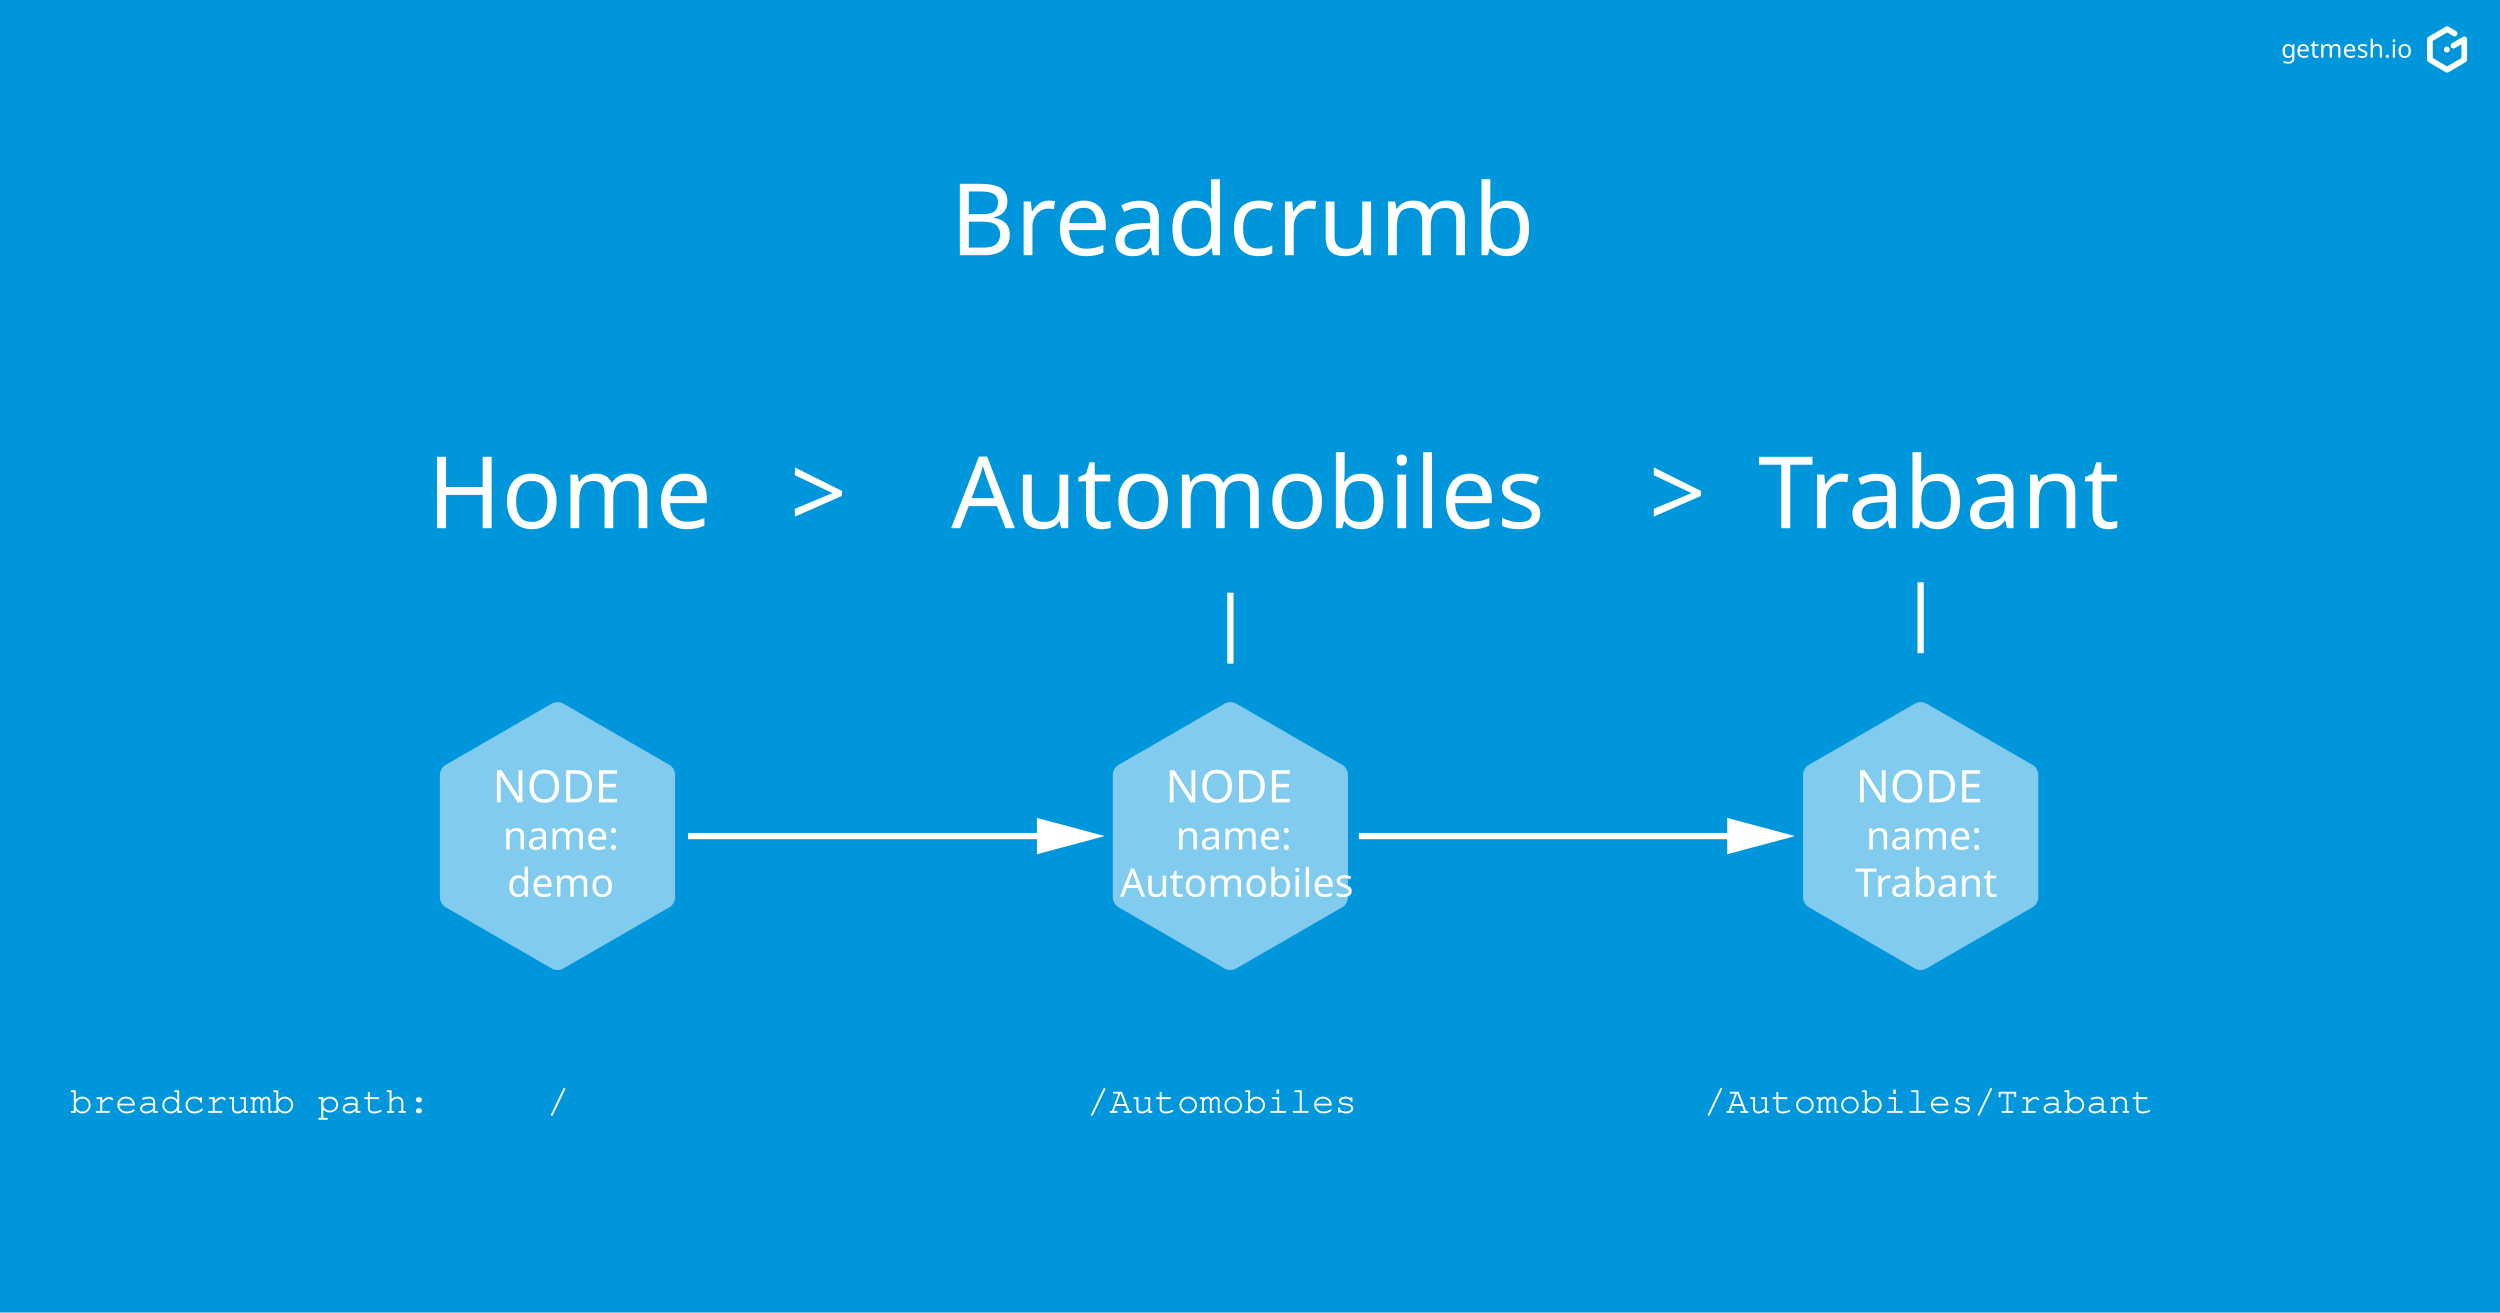
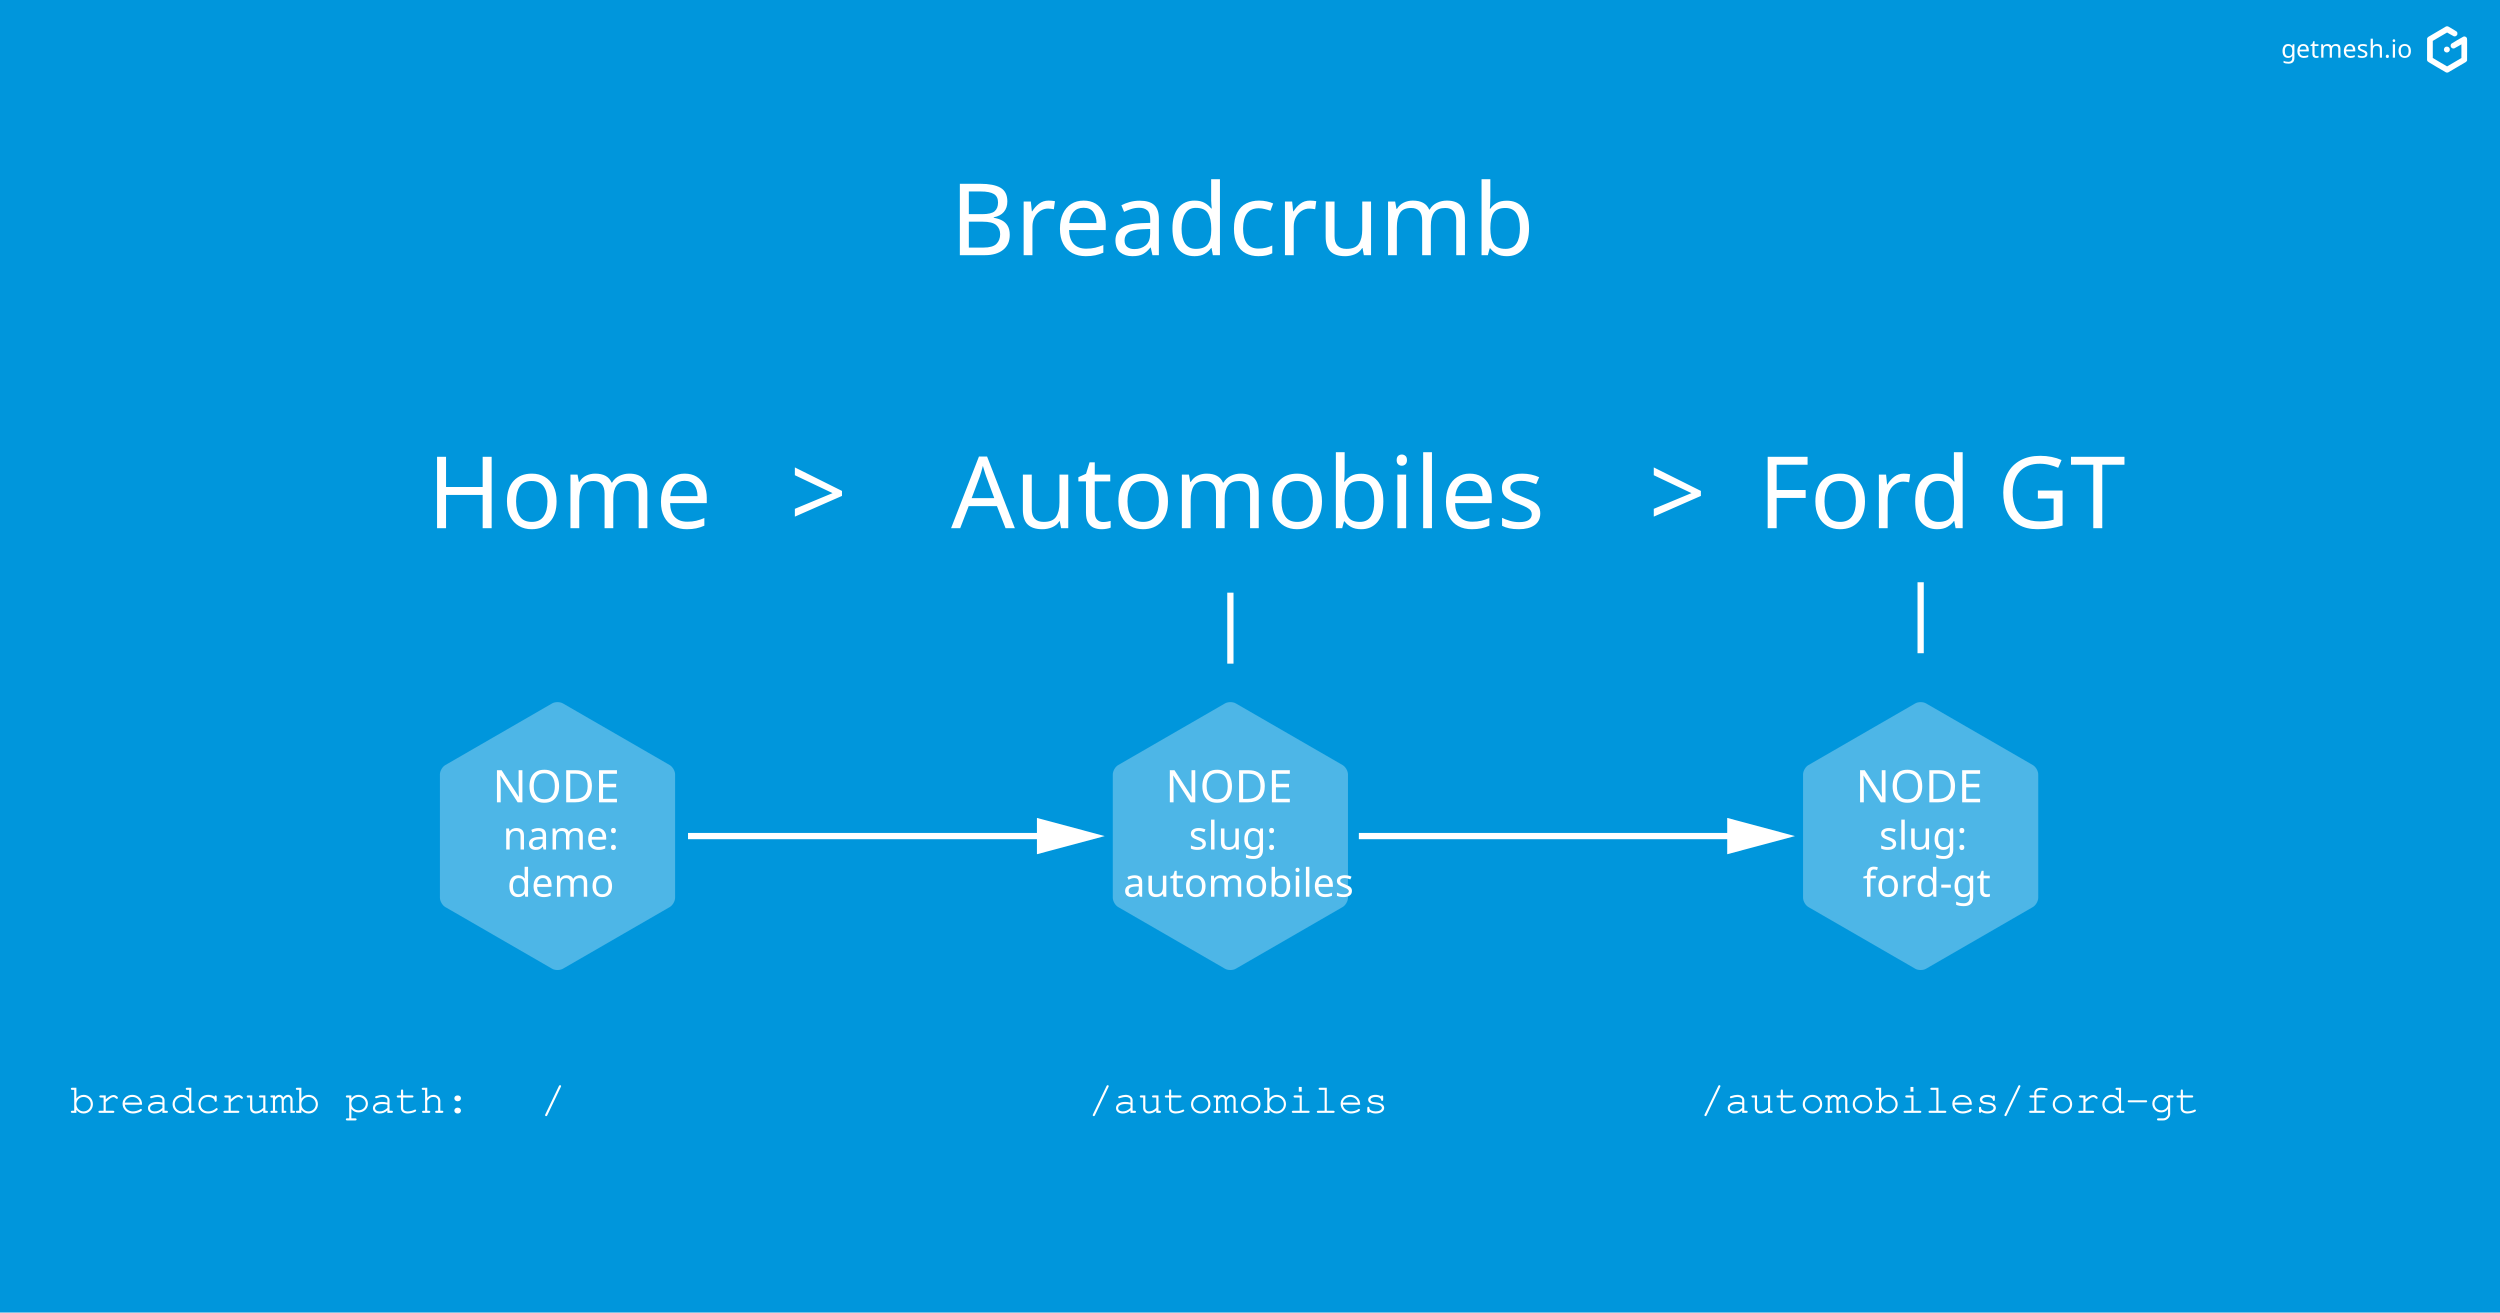
<svg xmlns="http://www.w3.org/2000/svg" version="1.1" id="Layer_1" x="0px" y="0px" width="1200px" height="630px" viewBox="0 0 1200 630" enable-background="new 0 0 1200 630" xml:space="preserve">
  <rect fill="#0096DC" width="1200" height="630" />
  <text transform="matrix(1 0 0 1 1094.962 27.6802)">
    <tspan x="0" y="0" fill="#FFFFFF" font-family="'UniversLTStd-Bold'" font-size="12">g</tspan>
    <tspan x="7.104" y="0" fill="#FFFFFF" font-family="'UniversLTStd-Bold'" font-size="12">etmesh.io</tspan>
  </text>
  <g>
    <path fill="#FFFFFF" d="M1174.287,12.637c-0.08,0.023-0.2,0.065-0.27,0.1c-0.092,0.05-7.745,4.553-8.396,4.942   c-0.165,0.1-0.415,0.377-0.523,0.581l-0.088,0.165l-0.012,5.238l-0.008,5.239l0.081,0.215c0.169,0.457,0.077,0.392,4.665,3.096   c2.3,1.358,4.266,2.507,4.364,2.55c0.25,0.115,0.759,0.115,1.009,0c0.131-0.058,7.207-4.215,8.48-4.977   c0.165-0.1,0.415-0.377,0.523-0.581l0.088-0.165l0.012-5.238c0.008-5.211,0.008-5.239-0.069-5.45c-0.234-0.627-0.988-1-1.635-0.812   c-0.158,0.047-1.068,0.558-2.941,1.662c-2.978,1.75-3.023,1.781-3.188,2.223c-0.108,0.288-0.108,0.708,0,1   c0.104,0.277,0.399,0.6,0.677,0.734c0.288,0.143,0.711,0.17,1.012,0.066c0.115-0.039,0.923-0.488,1.792-1.004   c0.873-0.512,1.592-0.931,1.607-0.931c0.012,0,0.02,1.473,0.016,3.273l-0.012,3.273l-3.415,2.015   c-1.877,1.108-3.431,2.016-3.45,2.016s-1.573-0.908-3.45-2.016l-3.415-2.015v-4.103v-4.104l3.415-2.015   c1.877-1.108,3.431-2.016,3.45-2.016s0.708,0.396,1.527,0.881c0.992,0.585,1.569,0.904,1.718,0.946   c0.623,0.181,1.305-0.135,1.604-0.742c0.077-0.154,0.093-0.242,0.093-0.566c0-0.338-0.012-0.411-0.1-0.6   c-0.059-0.123-0.17-0.284-0.254-0.369c-0.143-0.142-3.708-2.281-4.073-2.442C1174.922,12.621,1174.499,12.583,1174.287,12.637" />
    <path fill="#FFFFFF" d="M1174.003,22.44c-0.854,0.315-1.192,1.35-0.696,2.127c0.308,0.488,0.958,0.738,1.53,0.592   c0.442-0.115,0.766-0.381,0.958-0.792c0.089-0.185,0.1-0.261,0.1-0.596c0-0.343-0.011-0.408-0.107-0.604   c-0.139-0.281-0.392-0.535-0.669-0.669C1174.826,22.353,1174.307,22.325,1174.003,22.44" />
  </g>
-   <text transform="matrix(1 0 0 1 344.8735 -103.3335)">
-     <tspan x="0" y="0" font-family="'UniversLTStd-Bold'" font-size="12">&lt;div&gt;Icons made by &lt;a href="http://www.flaticon.com/authors/dave-gandy" title="Dave Gandy"&gt;Dave Gandy&lt;/a&gt; from </tspan>
-     <tspan x="-276.652" y="14.4" font-family="'UniversLTStd-Bold'" font-size="12">&lt;a href="http://www.flaticon.com" title="Flaticon"&gt;www.flaticon.com&lt;/a&gt; is licensed by &lt;a href="http://creativecommons.org/licenses/by/3.0/" title="Creative Commons BY 3.0" target="_blank"&gt;CC 3.0 BY&lt;/a&gt;&lt;/div&gt;</tspan>
-   </text>
  <g>
-     <g>
+     <g opacity="0.6">
      <path fill="#80CBEE" d="M265.005,337.638c1.429-0.825,3.767-0.825,5.196,0l51.247,29.588c1.429,0.825,2.598,2.85,2.598,4.5v59.176    c0,1.65-1.169,3.675-2.598,4.5l-51.247,29.588c-1.429,0.825-3.767,0.825-5.196,0l-51.246-29.588    c-1.429-0.825-2.598-2.85-2.598-4.5v-59.176c0-1.65,1.169-3.675,2.598-4.5L265.005,337.638z" />
    </g>
    <text transform="matrix(1 0 0 1 236.439 385.1133)">
      <tspan x="0" y="0" fill="#FFFFFF" font-family="'UniversLTStd-Bold'" font-size="21.574">NODE</tspan>
      <tspan x="4.934" y="22.654" fill="#FFFFFF" font-family="'UniversLTStd-Light'" font-size="18.878">name:</tspan>
      <tspan x="7.029" y="45.307" fill="#FFFFFF" font-family="'UniversLTStd-Light'" font-size="18.878">demo</tspan>
    </text>
  </g>
  <g>
-     <g>
+     <g opacity="0.6">
      <path fill="#80CBEE" d="M587.986,337.636c1.429-0.825,3.767-0.825,5.196,0l51.248,29.588c1.429,0.825,2.598,2.85,2.598,4.5v59.174    c0,1.65-1.169,3.675-2.598,4.5l-51.248,29.592c-1.429,0.825-3.767,0.825-5.196,0l-51.246-29.592    c-1.429-0.825-2.598-2.85-2.598-4.5v-59.174c0-1.65,1.169-3.675,2.598-4.5L587.986,337.636z" />
    </g>
    <text transform="matrix(1 0 0 1 559.4204 385.1133)">
      <tspan x="0" y="0" fill="#FFFFFF" font-family="'UniversLTStd-Bold'" font-size="21.574">NODE</tspan>
-       <tspan x="4.934" y="22.653" fill="#FFFFFF" font-family="'UniversLTStd-Light'" font-size="18.878">name:</tspan>
-       <tspan x="-21.815" y="45.307" fill="#FFFFFF" font-family="'UniversLTStd-Light'" font-size="18.878">Automobiles</tspan>
+       <tspan x="11.229" y="22.653" fill="#FFFFFF" font-family="'UniversLTStd-Light'" font-size="18.878">slug:</tspan>
+       <tspan x="-20.239" y="45.307" fill="#FFFFFF" font-family="'UniversLTStd-Light'" font-size="18.878">automobiles</tspan>
    </text>
  </g>
  <g>
-     <g>
+     <g opacity="0.6">
      <path fill="#80CBEE" d="M919.312,337.638c1.429-0.825,3.767-0.825,5.195,0l51.248,29.588c1.429,0.825,2.598,2.85,2.598,4.5v59.174    c0,1.65-1.169,3.675-2.598,4.5l-51.248,29.59c-1.429,0.825-3.767,0.825-5.195,0l-51.248-29.59c-1.429-0.825-2.598-2.85-2.598-4.5    v-59.174c0-1.65,1.169-3.675,2.598-4.5L919.312,337.638z" />
    </g>
    <text transform="matrix(1 0 0 1 890.7441 385.1133)">
      <tspan x="0" y="0" fill="#FFFFFF" font-family="'UniversLTStd-Bold'" font-size="21.574">NODE</tspan>
-       <tspan x="4.934" y="22.653" fill="#FFFFFF" font-family="'UniversLTStd-Light'" font-size="18.878">name:</tspan>
-       <tspan x="-0.305" y="45.307" fill="#FFFFFF" font-family="'UniversLTStd-Light'" font-size="18.878">Trabant</tspan>
+       <tspan x="11.229" y="22.653" fill="#FFFFFF" font-family="'UniversLTStd-Light'" font-size="18.878">slug:</tspan>
+       <tspan x="3.367" y="45.307" fill="#FFFFFF" font-family="'UniversLTStd-Light'" font-size="18.878">ford-gt</tspan>
    </text>
  </g>
-   <text transform="matrix(1 0 0 1 205.1328 253.5444)" fill="#FFFFFF" font-family="'UniversLTStd-Light'" font-size="48">Home   &gt;    Automobiles    &gt;  Trabant</text>
+   <text transform="matrix(1 0 0 1 205.1328 253.5444)" fill="#FFFFFF" font-family="'UniversLTStd-Light'" font-size="48">Home   &gt;    Automobiles    &gt;  Ford GT</text>
  <line fill="none" stroke="#FFFFFF" stroke-width="3" stroke-miterlimit="10" x1="921.909" y1="313.548" x2="921.909" y2="279.479" />
  <line fill="none" stroke="#FFFFFF" stroke-width="3" stroke-miterlimit="10" x1="590.584" y1="318.55" x2="590.584" y2="284.479" />
  <g>
    <g>
      <line fill="none" stroke="#FFFFFF" stroke-width="3" stroke-miterlimit="10" x1="330.251" y1="401.313" x2="503.673" y2="401.313" />
      <g>
        <polygon fill="#FFFFFF" points="497.729,410.029 530.251,401.319 497.729,392.598    " />
      </g>
    </g>
  </g>
  <g>
    <g>
      <line fill="none" stroke="#FFFFFF" stroke-width="3" stroke-miterlimit="10" x1="652.251" y1="401.313" x2="835.007" y2="401.313" />
      <g>
        <polygon fill="#FFFFFF" points="829.062,410.029 861.585,401.319 829.062,392.598    " />
      </g>
    </g>
  </g>
  <text transform="matrix(1 0 0 1 456.0723 122.4854)" fill="#FFFFFF" font-family="'UniversLTStd-Bold'" font-size="48">Breadcrumb</text>
-   <text transform="matrix(1 0 0 1 262.4746 534.1758)">
-     <tspan x="0" y="0" fill="#FFFFFF" font-family="'Courier'" font-size="18">/  </tspan>
-     <tspan x="32.405" y="0" fill="#FFFFFF" font-family="'Courier'" font-size="18" letter-spacing="2">	</tspan>
-     <tspan x="45.373" y="0" fill="#FFFFFF" font-family="'Courier'" font-size="18"> </tspan>
-     <tspan x="56.175" y="0" fill="#FFFFFF" font-family="'Courier'" font-size="18" letter-spacing="23">	</tspan>
-     <tspan x="90.747" y="0" fill="#FFFFFF" font-family="'Courier'" font-size="18" letter-spacing="34">			</tspan>
-     <tspan x="226.867" y="0" fill="#FFFFFF" font-family="'Courier'" font-size="18">   /Automobiles  </tspan>
-     <tspan x="410.497" y="0" fill="#FFFFFF" font-family="'Courier'" font-size="18" letter-spacing="32">	</tspan>
-     <tspan x="453.734" y="0" fill="#FFFFFF" font-family="'Courier'" font-size="18" letter-spacing="34">		</tspan>
-     <tspan x="544.481" y="0" fill="#FFFFFF" font-family="'Courier'" font-size="18"> /Automobiles/Trabant</tspan>
+   <text transform="matrix(1 0 0 1 259.4746 534.1758)">
+     <tspan x="0" y="0" fill="#FFFFFF" font-family="'Courier'" font-size="20">/  </tspan>
+     <tspan x="36.006" y="0" fill="#FFFFFF" font-family="'Courier'" font-size="20" letter-spacing="-2">	</tspan>
+     <tspan x="45.374" y="0" fill="#FFFFFF" font-family="'Courier'" font-size="20"> </tspan>
+     <tspan x="57.375" y="0" fill="#FFFFFF" font-family="'Courier'" font-size="20" letter-spacing="21">	</tspan>
+     <tspan x="90.747" y="0" fill="#FFFFFF" font-family="'Courier'" font-size="20" letter-spacing="33">			</tspan>
+     <tspan x="226.867" y="0" fill="#FFFFFF" font-family="'Courier'" font-size="20">   /automobiles  </tspan>
+     <tspan x="430.9" y="0" fill="#FFFFFF" font-family="'Courier'" font-size="20" letter-spacing="10">	</tspan>
+     <tspan x="453.734" y="0" fill="#FFFFFF" font-family="'Courier'" font-size="20" letter-spacing="33">		</tspan>
+     <tspan x="544.481" y="0" fill="#FFFFFF" font-family="'Courier'" font-size="20"> /automobiles/ford-gt</tspan>
  </text>
-   <text transform="matrix(1 0 0 1 33.6655 534.1758)" fill="#FFFFFF" font-family="'Courier'" font-size="18">breadcrumb path:</text>
+   <text transform="matrix(1 0 0 1 33.6655 534.1758)" fill="#FFFFFF" font-family="'Courier'" font-size="20">breadcrumb path:</text>
</svg>
